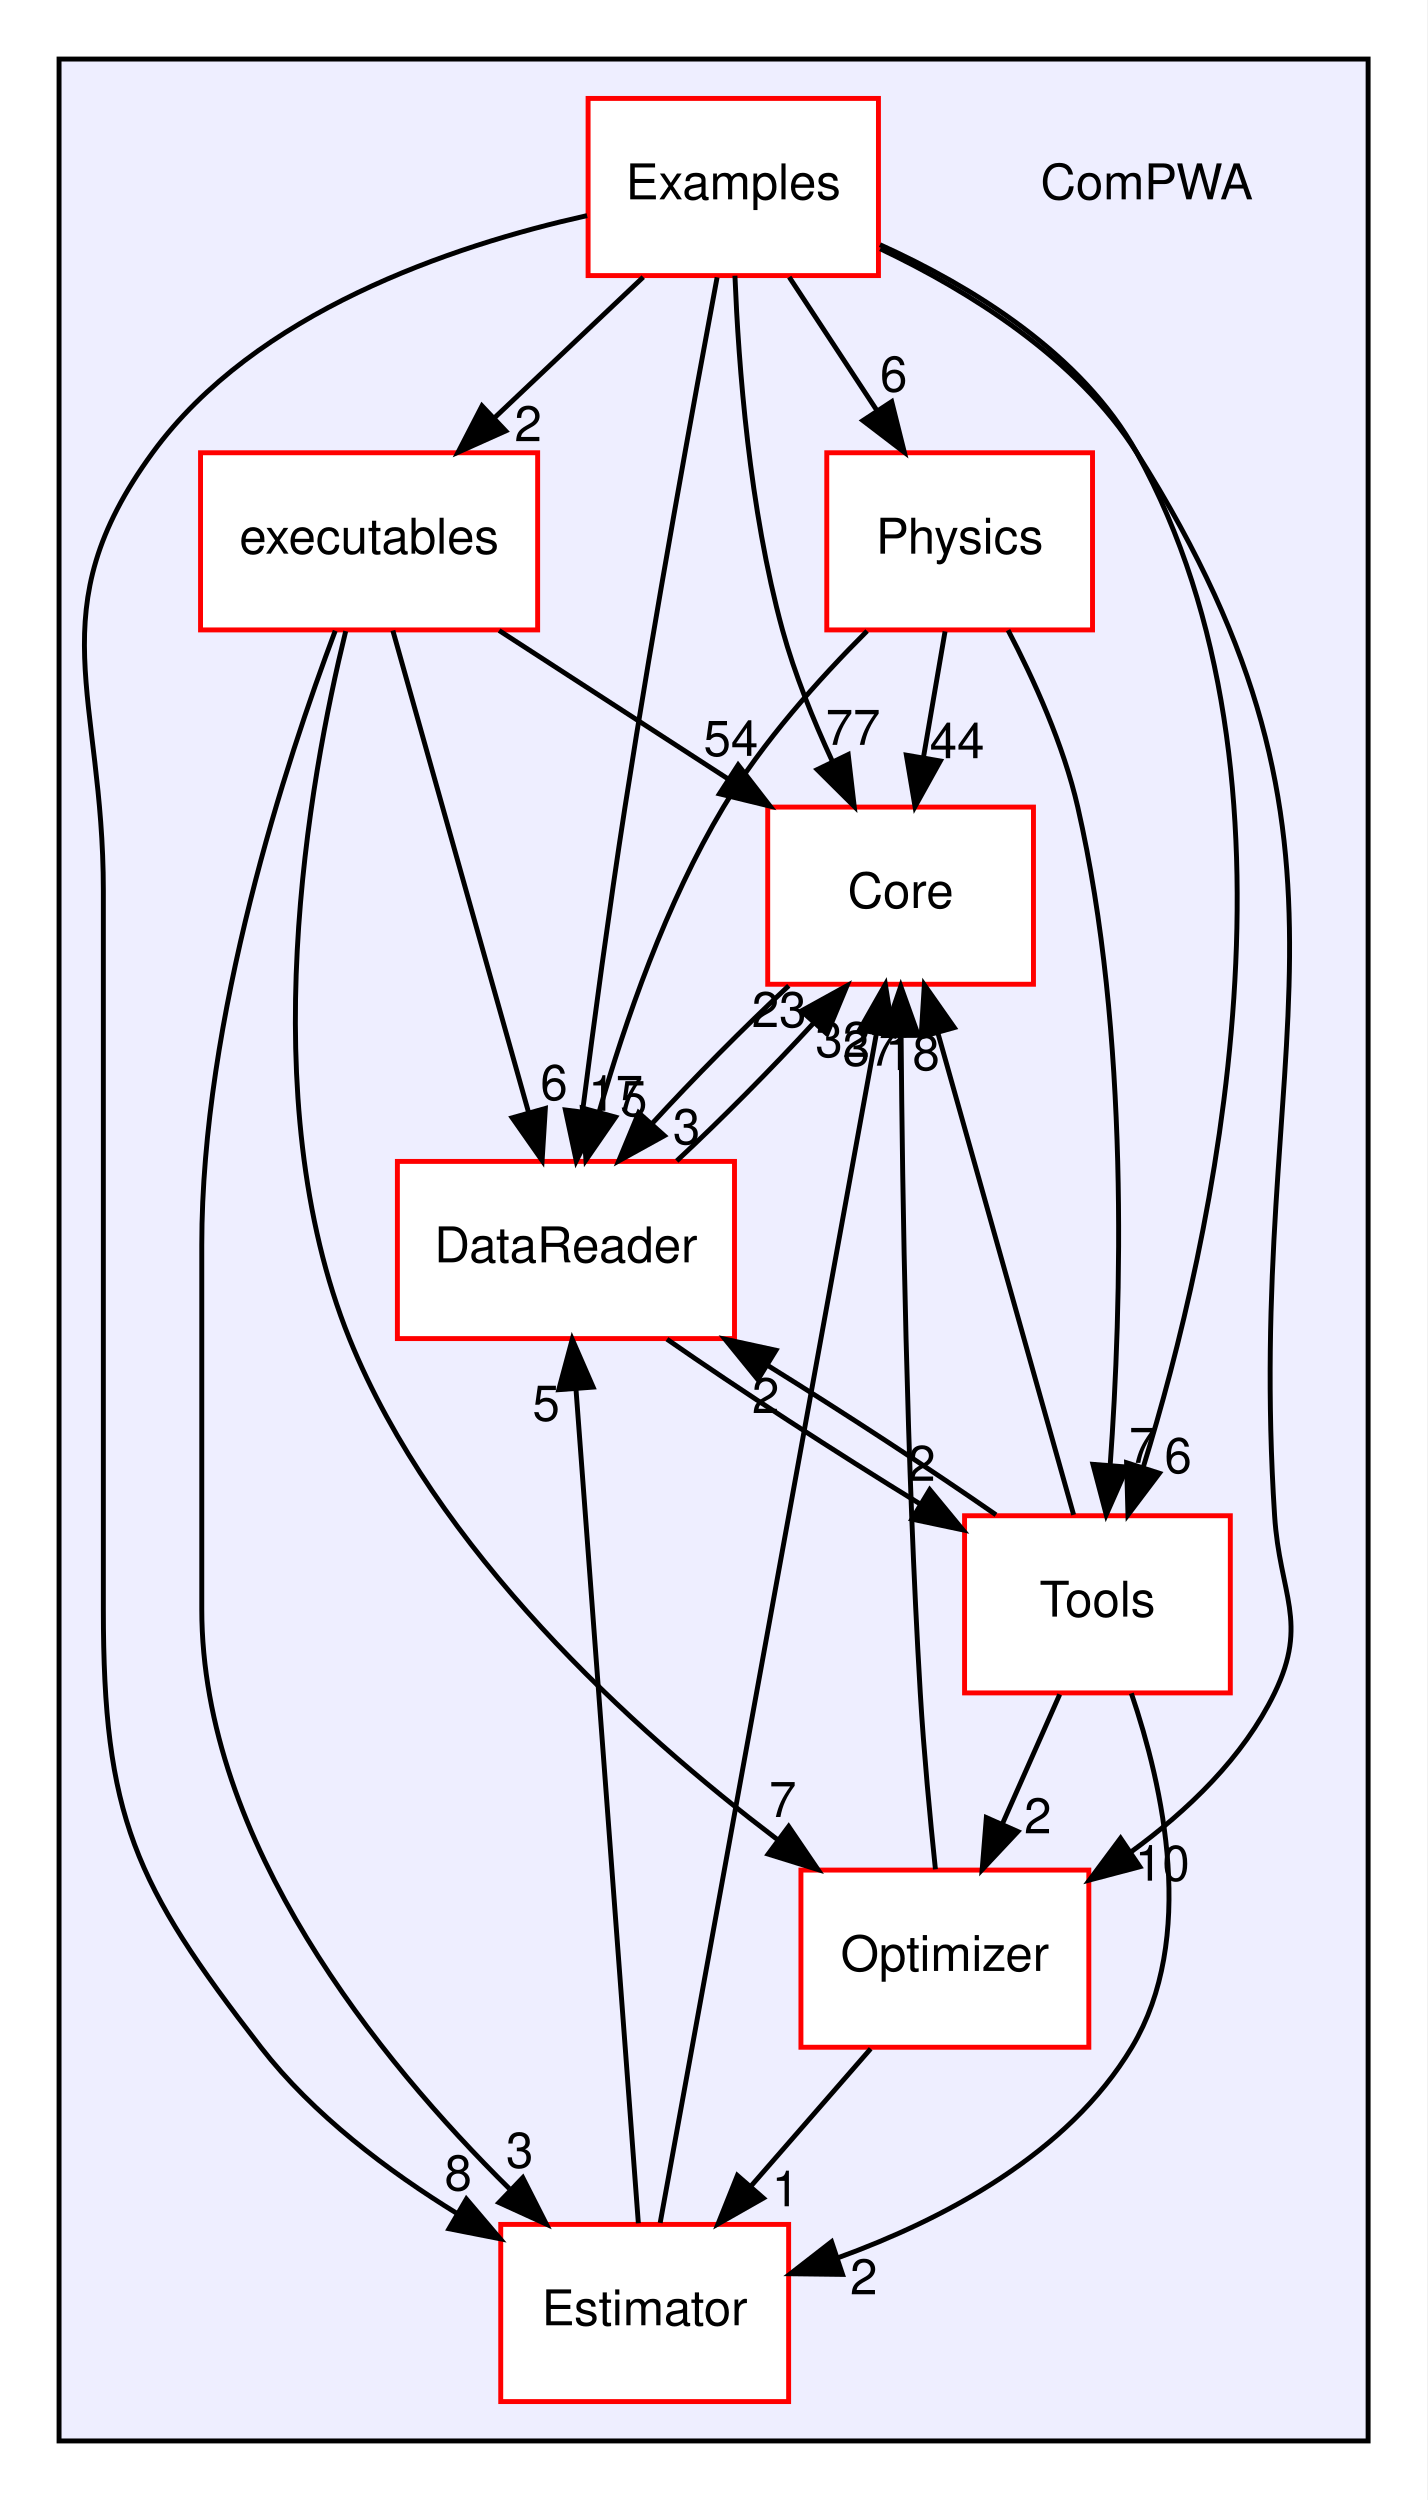
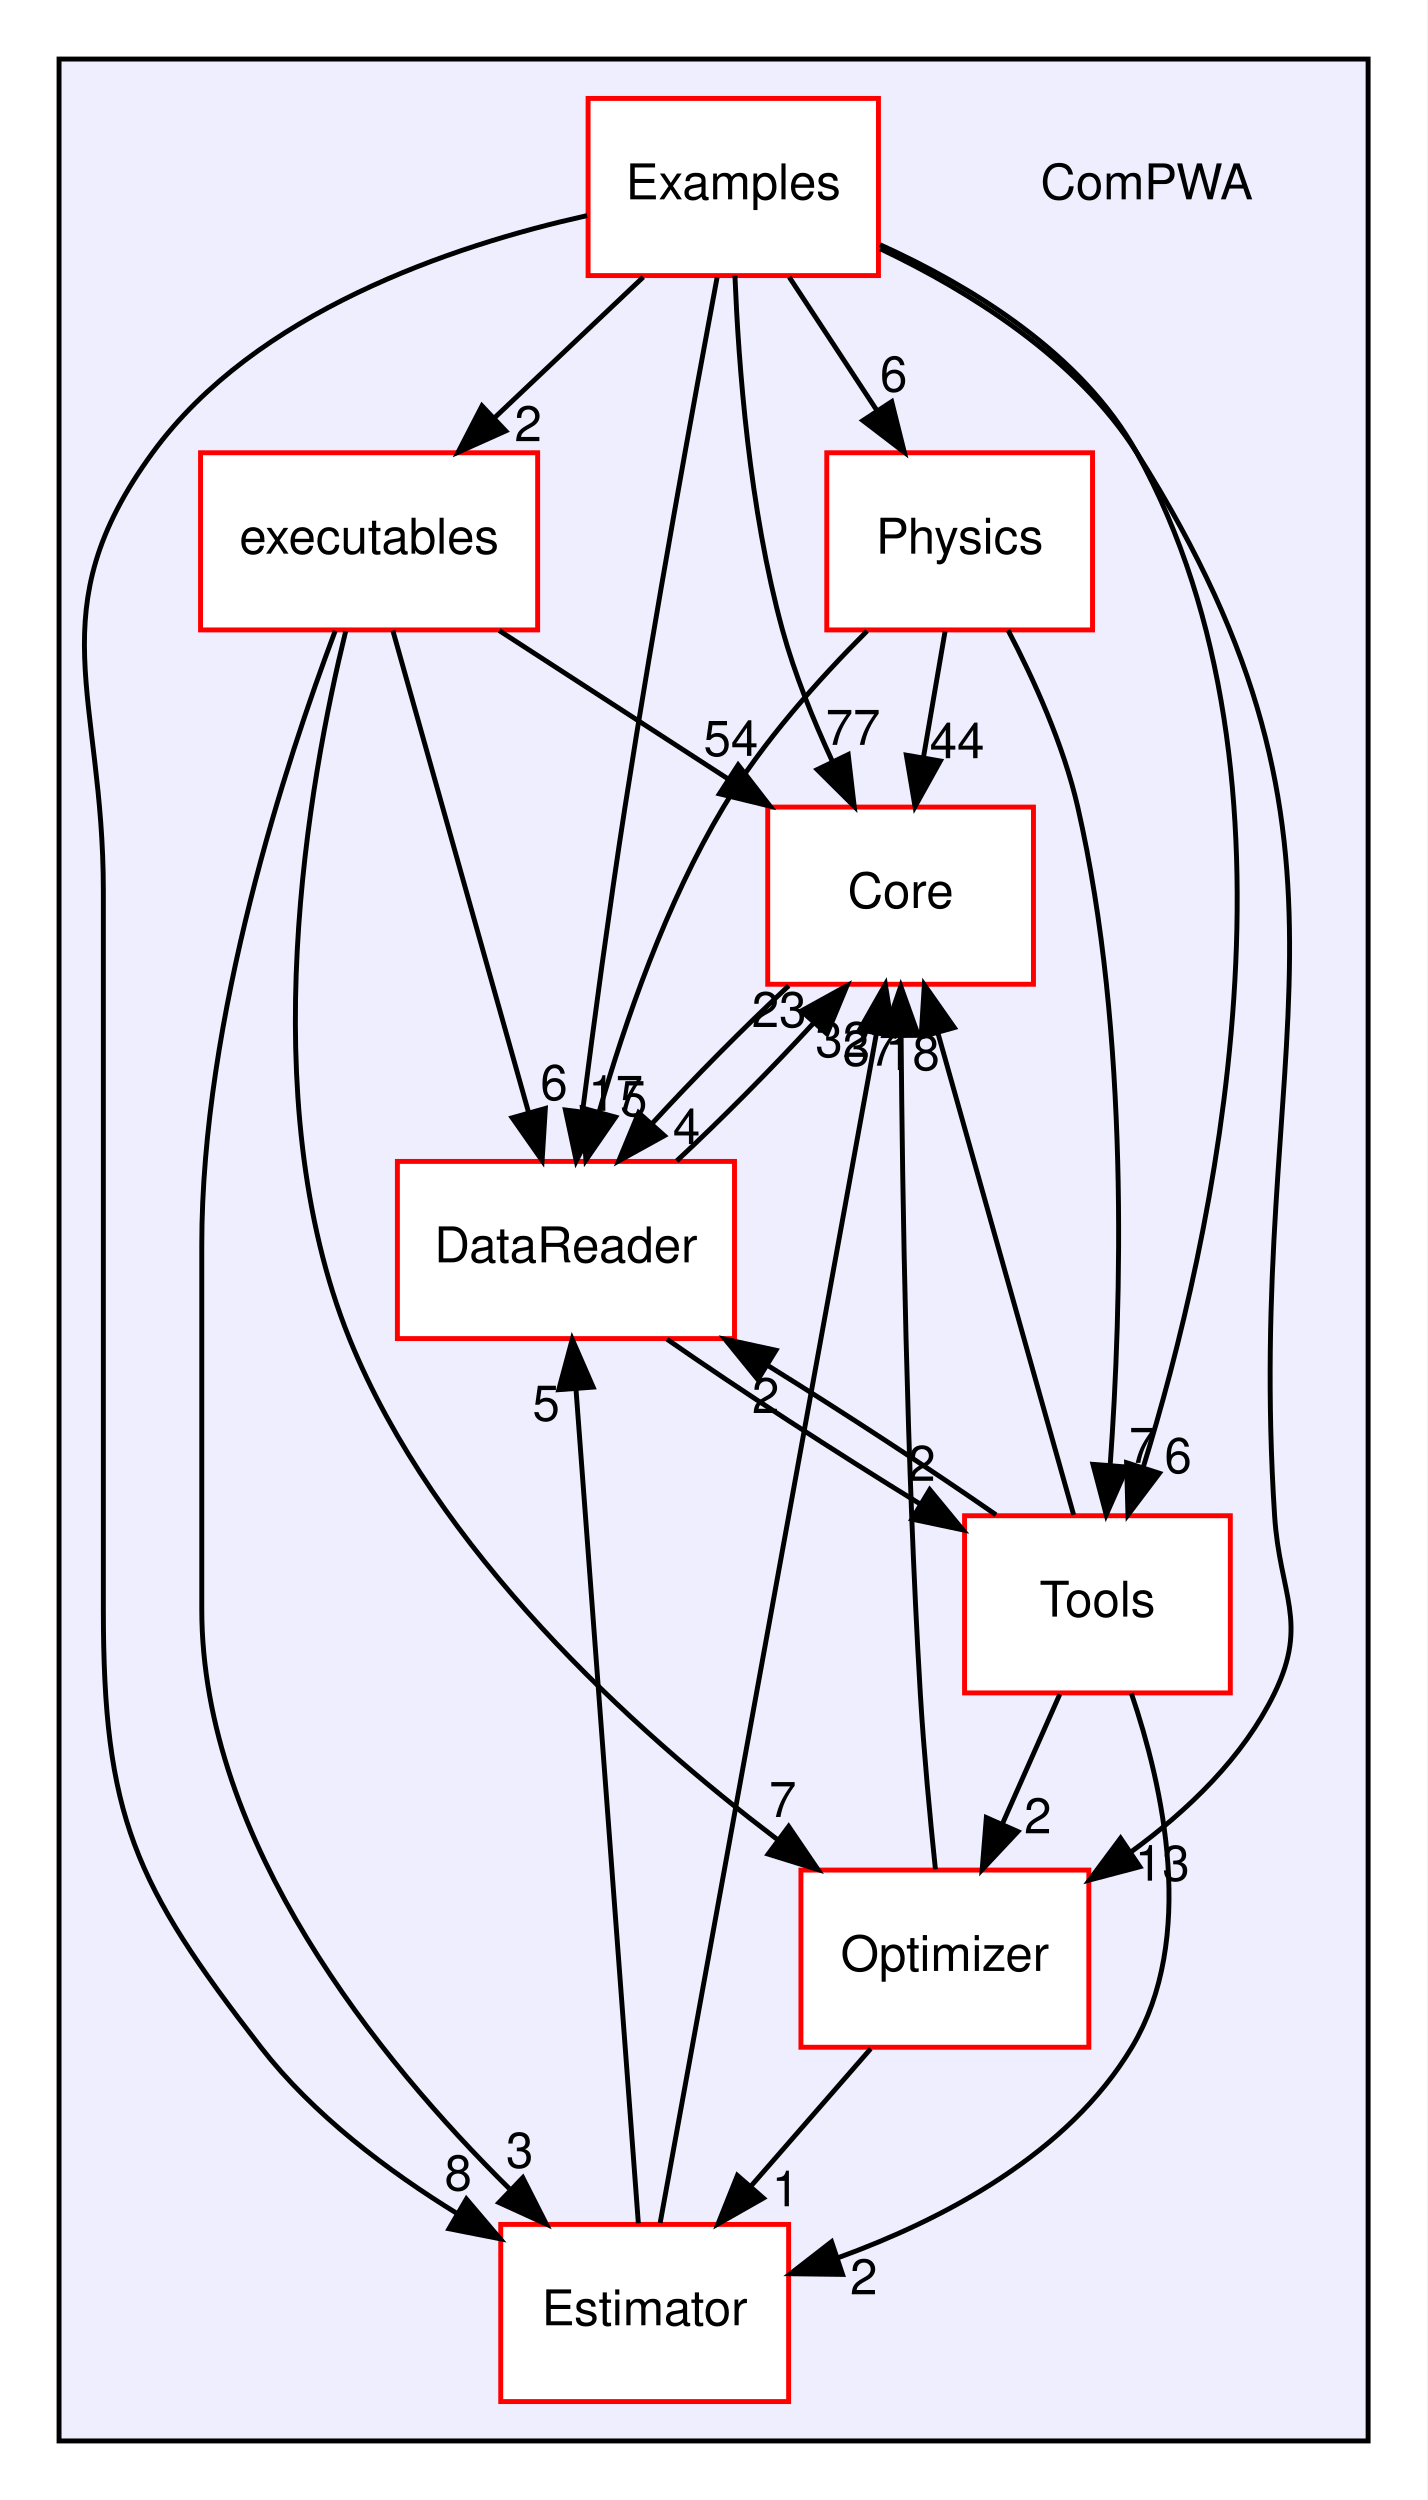
<svg xmlns="http://www.w3.org/2000/svg" xmlns:xlink="http://www.w3.org/1999/xlink" width="290pt" height="508pt" viewBox="0.00 0.00 290.00 508.00">
  <g id="graph0" class="graph" transform="scale(1 1) rotate(0) translate(4 504)">
    <polygon fill="white" stroke="none" points="-4,4 -4,-504 286,-504 286,4 -4,4" />
    <g id="clust1" class="cluster">
      <g id="a_clust1">
        <a xlink:href="dir_4a050d6467fbd459d1c3f1ad22ffdaa0.html" target="_top">
          <polygon fill="#eeeeff" stroke="black" points="8,-8 8,-492 274,-492 274,-8 8,-8" />
        </a>
      </g>
    </g>
    <g id="node1" class="node">
      <text text-anchor="middle" x="229" y="-463.5" font-family="Helvetica,sans-Serif" font-size="10.00">ComPWA</text>
    </g>
    <g id="node2" class="node">
      <g id="a_node2">
        <a xlink:href="dir_6affbc29315b2bcc3e87f973c15f2971.html" target="_top" xlink:title="Core">
          <polygon fill="white" stroke="red" points="206,-340 152,-340 152,-304 206,-304 206,-340" />
          <text text-anchor="middle" x="179" y="-319.5" font-family="Helvetica,sans-Serif" font-size="10.00">Core</text>
        </a>
      </g>
    </g>
    <g id="node3" class="node">
      <g id="a_node3">
        <a xlink:href="dir_07a2f2f9ac9dcc8572e29d5eac3ef8e4.html" target="_top" xlink:title="DataReader">
          <polygon fill="white" stroke="red" points="145.25,-268 76.75,-268 76.75,-232 145.25,-232 145.25,-268" />
          <text text-anchor="middle" x="111" y="-247.5" font-family="Helvetica,sans-Serif" font-size="10.00">DataReader</text>
        </a>
      </g>
    </g>
    <g id="edge1" class="edge">
      <path fill="none" stroke="black" d="M156.275,-303.697C147.166,-295.22 136.919,-284.864 128.403,-275.583" />
      <polygon fill="black" stroke="black" points="130.994,-273.229 121.721,-268.104 125.774,-277.893 130.994,-273.229" />
      <g id="a_edge1-headlabel">
-         <a xlink:href="dir_000001_000003.html" target="_top" xlink:title="3">
-           <text text-anchor="middle" x="135.506" y="-271.517" font-family="Helvetica,sans-Serif" font-size="10.00">3</text>
+         <a xlink:href="dir_000001_000003.html" target="_top" xlink:title="4">
+           <text text-anchor="middle" x="135.506" y="-271.517" font-family="Helvetica,sans-Serif" font-size="10.00">4</text>
        </a>
      </g>
    </g>
    <g id="edge2" class="edge">
      <path fill="none" stroke="black" d="M133.511,-268.104C142.602,-276.552 152.854,-286.901 161.396,-296.199" />
      <polygon fill="black" stroke="black" points="158.83,-298.579 168.107,-303.697 164.046,-293.911 158.83,-298.579" />
      <g id="a_edge2-headlabel">
        <a xlink:href="dir_000003_000001.html" target="_top" xlink:title="23">
          <text text-anchor="middle" x="154.317" y="-295.295" font-family="Helvetica,sans-Serif" font-size="10.00">23</text>
        </a>
      </g>
    </g>
    <g id="node9" class="node">
      <g id="a_node9">
        <a xlink:href="dir_07de378ed9486553e64ea14149656b37.html" target="_top" xlink:title="Tools">
          <polygon fill="white" stroke="red" points="246,-196 192,-196 192,-160 246,-160 246,-196" />
          <text text-anchor="middle" x="219" y="-175.5" font-family="Helvetica,sans-Serif" font-size="10.00">Tools</text>
        </a>
      </g>
    </g>
    <g id="edge3" class="edge">
      <path fill="none" stroke="black" d="M131.523,-231.876C146.097,-221.743 165.876,-208.876 182.998,-198.373" />
      <polygon fill="black" stroke="black" points="184.927,-201.297 191.668,-193.123 181.301,-195.309 184.927,-201.297" />
      <g id="a_edge3-headlabel">
        <a xlink:href="dir_000003_000029.html" target="_top" xlink:title="2">
          <text text-anchor="middle" x="183.323" y="-203.087" font-family="Helvetica,sans-Serif" font-size="10.00">2</text>
        </a>
      </g>
    </g>
    <g id="node4" class="node">
      <g id="a_node4">
        <a xlink:href="dir_3ed12ba79a1160ca9b085eca52cedfd6.html" target="_top" xlink:title="Estimator">
          <polygon fill="white" stroke="red" points="156.25,-52 97.75,-52 97.75,-16 156.25,-16 156.25,-52" />
          <text text-anchor="middle" x="127" y="-31.5" font-family="Helvetica,sans-Serif" font-size="10.00">Estimator</text>
        </a>
      </g>
    </g>
    <g id="edge19" class="edge">
      <path fill="none" stroke="black" d="M130.147,-52.306C138.893,-100.412 163.546,-236.001 174.103,-294.065" />
      <polygon fill="black" stroke="black" points="170.67,-294.753 175.903,-303.966 177.557,-293.501 170.67,-294.753" />
      <g id="a_edge19-headlabel">
        <a xlink:href="dir_000007_000001.html" target="_top" xlink:title="32">
          <text text-anchor="middle" x="167.234" y="-289.225" font-family="Helvetica,sans-Serif" font-size="10.00">32</text>
        </a>
      </g>
    </g>
    <g id="edge20" class="edge">
      <path fill="none" stroke="black" d="M125.712,-52.233C122.938,-89.324 116.385,-176.981 113.04,-221.712" />
      <polygon fill="black" stroke="black" points="109.538,-221.616 112.282,-231.849 116.518,-222.138 109.538,-221.616" />
      <g id="a_edge20-headlabel">
        <a xlink:href="dir_000007_000003.html" target="_top" xlink:title="5">
          <text text-anchor="middle" x="106.974" y="-215.32" font-family="Helvetica,sans-Serif" font-size="10.00">5</text>
        </a>
      </g>
    </g>
    <g id="node5" class="node">
      <g id="a_node5">
        <a xlink:href="dir_d3797818b93279c559ab8c66e3e384f0.html" target="_top" xlink:title="Examples">
          <polygon fill="white" stroke="red" points="174.5,-484 115.5,-484 115.5,-448 174.5,-448 174.5,-484" />
          <text text-anchor="middle" x="145" y="-463.5" font-family="Helvetica,sans-Serif" font-size="10.00">Examples</text>
        </a>
      </g>
    </g>
    <g id="edge4" class="edge">
      <path fill="none" stroke="black" d="M145.338,-447.972C146.06,-429.836 148.275,-400.436 155,-376 157.466,-367.04 161.259,-357.675 165.107,-349.354" />
      <polygon fill="black" stroke="black" points="168.356,-350.675 169.573,-340.151 162.058,-347.619 168.356,-350.675" />
      <g id="a_edge4-headlabel">
        <a xlink:href="dir_000013_000001.html" target="_top" xlink:title="77">
          <text text-anchor="middle" x="169.341" y="-352.649" font-family="Helvetica,sans-Serif" font-size="10.00">77</text>
        </a>
      </g>
    </g>
    <g id="edge5" class="edge">
      <path fill="none" stroke="black" d="M141.718,-447.646C137.212,-423.541 128.987,-378.54 123,-340 119.789,-319.331 116.648,-295.884 114.385,-278.246" />
      <polygon fill="black" stroke="black" points="117.828,-277.571 113.097,-268.091 110.884,-278.452 117.828,-277.571" />
      <g id="a_edge5-headlabel">
        <a xlink:href="dir_000013_000003.html" target="_top" xlink:title="17">
          <text text-anchor="middle" x="121.097" y="-278.28" font-family="Helvetica,sans-Serif" font-size="10.00">17</text>
        </a>
      </g>
    </g>
    <g id="edge8" class="edge">
      <path fill="none" stroke="black" d="M115.294,-460.19C87.706,-454.051 47.846,-440.575 27,-412 3.541,-379.843 17,-362.804 17,-323 17,-323 17,-323 17,-177 17,-134.965 23.242,-121.218 49,-88 59.634,-74.286 74.835,-62.842 88.997,-54.139" />
      <polygon fill="black" stroke="black" points="90.773,-57.155 97.631,-49.079 87.234,-51.116 90.773,-57.155" />
      <g id="a_edge8-headlabel">
        <a xlink:href="dir_000013_000007.html" target="_top" xlink:title="8">
          <text text-anchor="middle" x="89.108" y="-58.922" font-family="Helvetica,sans-Serif" font-size="10.00">8</text>
        </a>
      </g>
    </g>
    <g id="node6" class="node">
      <g id="a_node6">
        <a xlink:href="dir_f8af16d85c17617dacb0f135ccb3a513.html" target="_top" xlink:title="executables">
          <polygon fill="white" stroke="red" points="105.25,-412 36.75,-412 36.75,-376 105.25,-376 105.25,-412" />
          <text text-anchor="middle" x="71" y="-391.5" font-family="Helvetica,sans-Serif" font-size="10.00">executables</text>
        </a>
      </g>
    </g>
    <g id="edge7" class="edge">
      <path fill="none" stroke="black" d="M126.708,-447.697C117.567,-439.05 106.36,-428.449 96.4,-419.027" />
      <polygon fill="black" stroke="black" points="98.752,-416.434 89.082,-412.104 93.941,-421.519 98.752,-416.434" />
      <g id="a_edge7-headlabel">
        <a xlink:href="dir_000013_000018.html" target="_top" xlink:title="2">
          <text text-anchor="middle" x="103.314" y="-414.341" font-family="Helvetica,sans-Serif" font-size="10.00">2</text>
        </a>
      </g>
    </g>
    <g id="node7" class="node">
      <g id="a_node7">
        <a xlink:href="dir_e70d8e706843d7578727bdcd4ddb658f.html" target="_top" xlink:title="Optimizer">
          <polygon fill="white" stroke="red" points="217.25,-124 158.75,-124 158.75,-88 217.25,-88 217.25,-124" />
          <text text-anchor="middle" x="188" y="-103.5" font-family="Helvetica,sans-Serif" font-size="10.00">Optimizer</text>
        </a>
      </g>
    </g>
    <g id="edge9" class="edge">
      <path fill="none" stroke="black" d="M174.86,-453.45C192.979,-444.83 214.878,-431.209 227,-412 278.663,-330.135 248.765,-292.602 255,-196 256.031,-180.033 261.971,-174.402 255,-160 248.657,-146.894 237.326,-136.046 225.765,-127.651" />
      <polygon fill="black" stroke="black" points="227.618,-124.679 217.374,-121.975 223.696,-130.477 227.618,-124.679" />
      <g id="a_edge9-headlabel">
-         <a xlink:href="dir_000013_000020.html" target="_top" xlink:title="10">
-           <text text-anchor="middle" x="232.186" y="-121.842" font-family="Helvetica,sans-Serif" font-size="10.00">10</text>
+         <a xlink:href="dir_000013_000020.html" target="_top" xlink:title="13">
+           <text text-anchor="middle" x="232.186" y="-121.842" font-family="Helvetica,sans-Serif" font-size="10.00">13</text>
        </a>
      </g>
    </g>
    <g id="node8" class="node">
      <g id="a_node8">
        <a xlink:href="dir_b3db74a047a522c1bb2757e17a1c93c2.html" target="_top" xlink:title="Physics">
          <polygon fill="white" stroke="red" points="218,-412 164,-412 164,-376 218,-376 218,-412" />
          <text text-anchor="middle" x="191" y="-391.5" font-family="Helvetica,sans-Serif" font-size="10.00">Physics</text>
        </a>
      </g>
    </g>
    <g id="edge10" class="edge">
      <path fill="none" stroke="black" d="M156.371,-447.697C161.718,-439.559 168.204,-429.689 174.111,-420.701" />
      <polygon fill="black" stroke="black" points="177.193,-422.384 179.76,-412.104 171.343,-418.539 177.193,-422.384" />
      <g id="a_edge10-headlabel">
        <a xlink:href="dir_000013_000024.html" target="_top" xlink:title="6">
          <text text-anchor="middle" x="177.592" y="-424.447" font-family="Helvetica,sans-Serif" font-size="10.00">6</text>
        </a>
      </g>
    </g>
    <g id="edge6" class="edge">
      <path fill="none" stroke="black" d="M174.803,-454.277C193.393,-445.868 215.838,-432.171 227,-412 263.727,-345.633 242.396,-251.572 228.327,-205.928" />
      <polygon fill="black" stroke="black" points="231.587,-204.634 225.202,-196.179 224.921,-206.77 231.587,-204.634" />
      <g id="a_edge6-headlabel">
        <a xlink:href="dir_000013_000029.html" target="_top" xlink:title="6">
          <text text-anchor="middle" x="235.388" y="-204.69" font-family="Helvetica,sans-Serif" font-size="10.00">6</text>
        </a>
      </g>
    </g>
    <g id="edge15" class="edge">
      <path fill="none" stroke="black" d="M97.42,-375.876C111.41,-366.808 128.776,-355.552 143.886,-345.759" />
      <polygon fill="black" stroke="black" points="145.991,-348.566 152.479,-340.19 142.183,-342.692 145.991,-348.566" />
      <g id="a_edge15-headlabel">
        <a xlink:href="dir_000018_000001.html" target="_top" xlink:title="54">
          <text text-anchor="middle" x="144.519" y="-350.403" font-family="Helvetica,sans-Serif" font-size="10.00">54</text>
        </a>
      </g>
    </g>
    <g id="edge16" class="edge">
      <path fill="none" stroke="black" d="M75.825,-375.871C82.672,-351.564 95.276,-306.819 103.391,-278.013" />
      <polygon fill="black" stroke="black" points="106.815,-278.764 106.158,-268.189 100.078,-276.866 106.815,-278.764" />
      <g id="a_edge16-headlabel">
        <a xlink:href="dir_000018_000003.html" target="_top" xlink:title="6">
          <text text-anchor="middle" x="108.574" y="-280.493" font-family="Helvetica,sans-Serif" font-size="10.00">6</text>
        </a>
      </g>
    </g>
    <g id="edge17" class="edge">
      <path fill="none" stroke="black" d="M64.12,-375.829C54.185,-349.444 37,-297.136 37,-251 37,-251 37,-251 37,-177 37,-129.714 73.044,-85.408 99.512,-59.247" />
      <polygon fill="black" stroke="black" points="102.228,-61.492 107.026,-52.045 97.385,-56.438 102.228,-61.492" />
      <g id="a_edge17-headlabel">
        <a xlink:href="dir_000018_000007.html" target="_top" xlink:title="3">
          <text text-anchor="middle" x="101.598" y="-63.529" font-family="Helvetica,sans-Serif" font-size="10.00">3</text>
        </a>
      </g>
    </g>
    <g id="edge18" class="edge">
      <path fill="none" stroke="black" d="M66.248,-375.754C58.803,-345.395 47.175,-280.985 67,-232 84.429,-188.936 124.597,-152.494 153.886,-130.264" />
      <polygon fill="black" stroke="black" points="156.254,-132.866 162.209,-124.104 152.089,-127.24 156.254,-132.866" />
      <g id="a_edge18-headlabel">
        <a xlink:href="dir_000018_000020.html" target="_top" xlink:title="7">
          <text text-anchor="middle" x="155.053" y="-134.787" font-family="Helvetica,sans-Serif" font-size="10.00">7</text>
        </a>
      </g>
    </g>
    <g id="edge21" class="edge">
      <path fill="none" stroke="black" d="M186.077,-124.163C184.992,-134.526 183.714,-148.006 183,-160 180.221,-206.688 179.366,-261.103 179.107,-293.213" />
      <polygon fill="black" stroke="black" points="175.605,-293.568 179.038,-303.591 182.604,-293.615 175.605,-293.568" />
      <g id="a_edge21-headlabel">
        <a xlink:href="dir_000020_000001.html" target="_top" xlink:title="37">
          <text text-anchor="middle" x="172.789" y="-287.455" font-family="Helvetica,sans-Serif" font-size="10.00">37</text>
        </a>
      </g>
    </g>
    <g id="edge22" class="edge">
      <path fill="none" stroke="black" d="M172.921,-87.697C165.608,-79.305 156.69,-69.07 148.665,-59.861" />
      <polygon fill="black" stroke="black" points="151.114,-57.344 141.905,-52.104 145.836,-61.943 151.114,-57.344" />
      <g id="a_edge22-headlabel">
        <a xlink:href="dir_000020_000007.html" target="_top" xlink:title="1">
          <text text-anchor="middle" x="155.616" y="-55.689" font-family="Helvetica,sans-Serif" font-size="10.00">1</text>
        </a>
      </g>
    </g>
    <g id="edge23" class="edge">
      <path fill="none" stroke="black" d="M188.034,-375.697C186.711,-367.983 185.122,-358.712 183.648,-350.112" />
      <polygon fill="black" stroke="black" points="187.072,-349.369 181.932,-340.104 180.172,-350.552 187.072,-349.369" />
      <g id="a_edge23-headlabel">
        <a xlink:href="dir_000024_000001.html" target="_top" xlink:title="44">
          <text text-anchor="middle" x="190.477" y="-349.932" font-family="Helvetica,sans-Serif" font-size="10.00">44</text>
        </a>
      </g>
    </g>
    <g id="edge24" class="edge">
      <path fill="none" stroke="black" d="M172.194,-375.786C162.431,-366.046 150.922,-353.199 143,-340 131.362,-320.609 122.984,-296.32 117.727,-278.018" />
      <polygon fill="black" stroke="black" points="121.076,-276.996 115.059,-268.276 114.325,-278.845 121.076,-276.996" />
      <g id="a_edge24-headlabel">
        <a xlink:href="dir_000024_000003.html" target="_top" xlink:title="5">
          <text text-anchor="middle" x="124.764" y="-277.213" font-family="Helvetica,sans-Serif" font-size="10.00">5</text>
        </a>
      </g>
    </g>
    <g id="edge25" class="edge">
      <path fill="none" stroke="black" d="M200.836,-375.952C206.115,-365.853 212.115,-352.603 215,-340 225.537,-293.964 223.911,-238.589 221.585,-206.24" />
      <polygon fill="black" stroke="black" points="225.068,-205.889 220.786,-196.198 218.09,-206.444 225.068,-205.889" />
      <g id="a_edge25-headlabel">
        <a xlink:href="dir_000024_000029.html" target="_top" xlink:title="7">
          <text text-anchor="middle" x="228.184" y="-206.747" font-family="Helvetica,sans-Serif" font-size="10.00">7</text>
        </a>
      </g>
    </g>
    <g id="edge11" class="edge">
      <path fill="none" stroke="black" d="M214.158,-196.189C207.301,-220.531 194.696,-265.28 186.589,-294.059" />
      <polygon fill="black" stroke="black" points="183.167,-293.297 183.825,-303.871 189.905,-295.195 183.167,-293.297" />
      <g id="a_edge11-headlabel">
        <a xlink:href="dir_000029_000001.html" target="_top" xlink:title="18">
          <text text-anchor="middle" x="181.409" y="-286.567" font-family="Helvetica,sans-Serif" font-size="10.00">18</text>
        </a>
      </g>
    </g>
    <g id="edge12" class="edge">
      <path fill="none" stroke="black" d="M198.383,-196.19C185.199,-205.353 167.783,-216.736 151.928,-226.586" />
      <polygon fill="black" stroke="black" points="150.005,-223.659 143.317,-231.876 153.67,-229.624 150.005,-223.659" />
      <g id="a_edge12-headlabel">
        <a xlink:href="dir_000029_000003.html" target="_top" xlink:title="2">
          <text text-anchor="middle" x="151.582" y="-216.858" font-family="Helvetica,sans-Serif" font-size="10.00">2</text>
        </a>
      </g>
    </g>
    <g id="edge13" class="edge">
      <path fill="none" stroke="black" d="M225.889,-159.918C232.352,-140.942 239.22,-110.072 226,-88 213.057,-66.389 187.959,-53.092 166.273,-45.221" />
      <polygon fill="black" stroke="black" points="167.199,-41.84 156.605,-41.976 164.972,-48.476 167.199,-41.84" />
      <g id="a_edge13-headlabel">
        <a xlink:href="dir_000029_000007.html" target="_top" xlink:title="2">
          <text text-anchor="middle" x="171.51" y="-37.792" font-family="Helvetica,sans-Serif" font-size="10.00">2</text>
        </a>
      </g>
    </g>
    <g id="edge14" class="edge">
      <path fill="none" stroke="black" d="M211.337,-159.697C207.808,-151.728 203.544,-142.1 199.631,-133.264" />
      <polygon fill="black" stroke="black" points="202.824,-131.831 195.575,-124.104 196.424,-134.665 202.824,-131.831" />
      <g id="a_edge14-headlabel">
        <a xlink:href="dir_000029_000020.html" target="_top" xlink:title="2">
          <text text-anchor="middle" x="206.876" y="-131.468" font-family="Helvetica,sans-Serif" font-size="10.00">2</text>
        </a>
      </g>
    </g>
  </g>
</svg>
